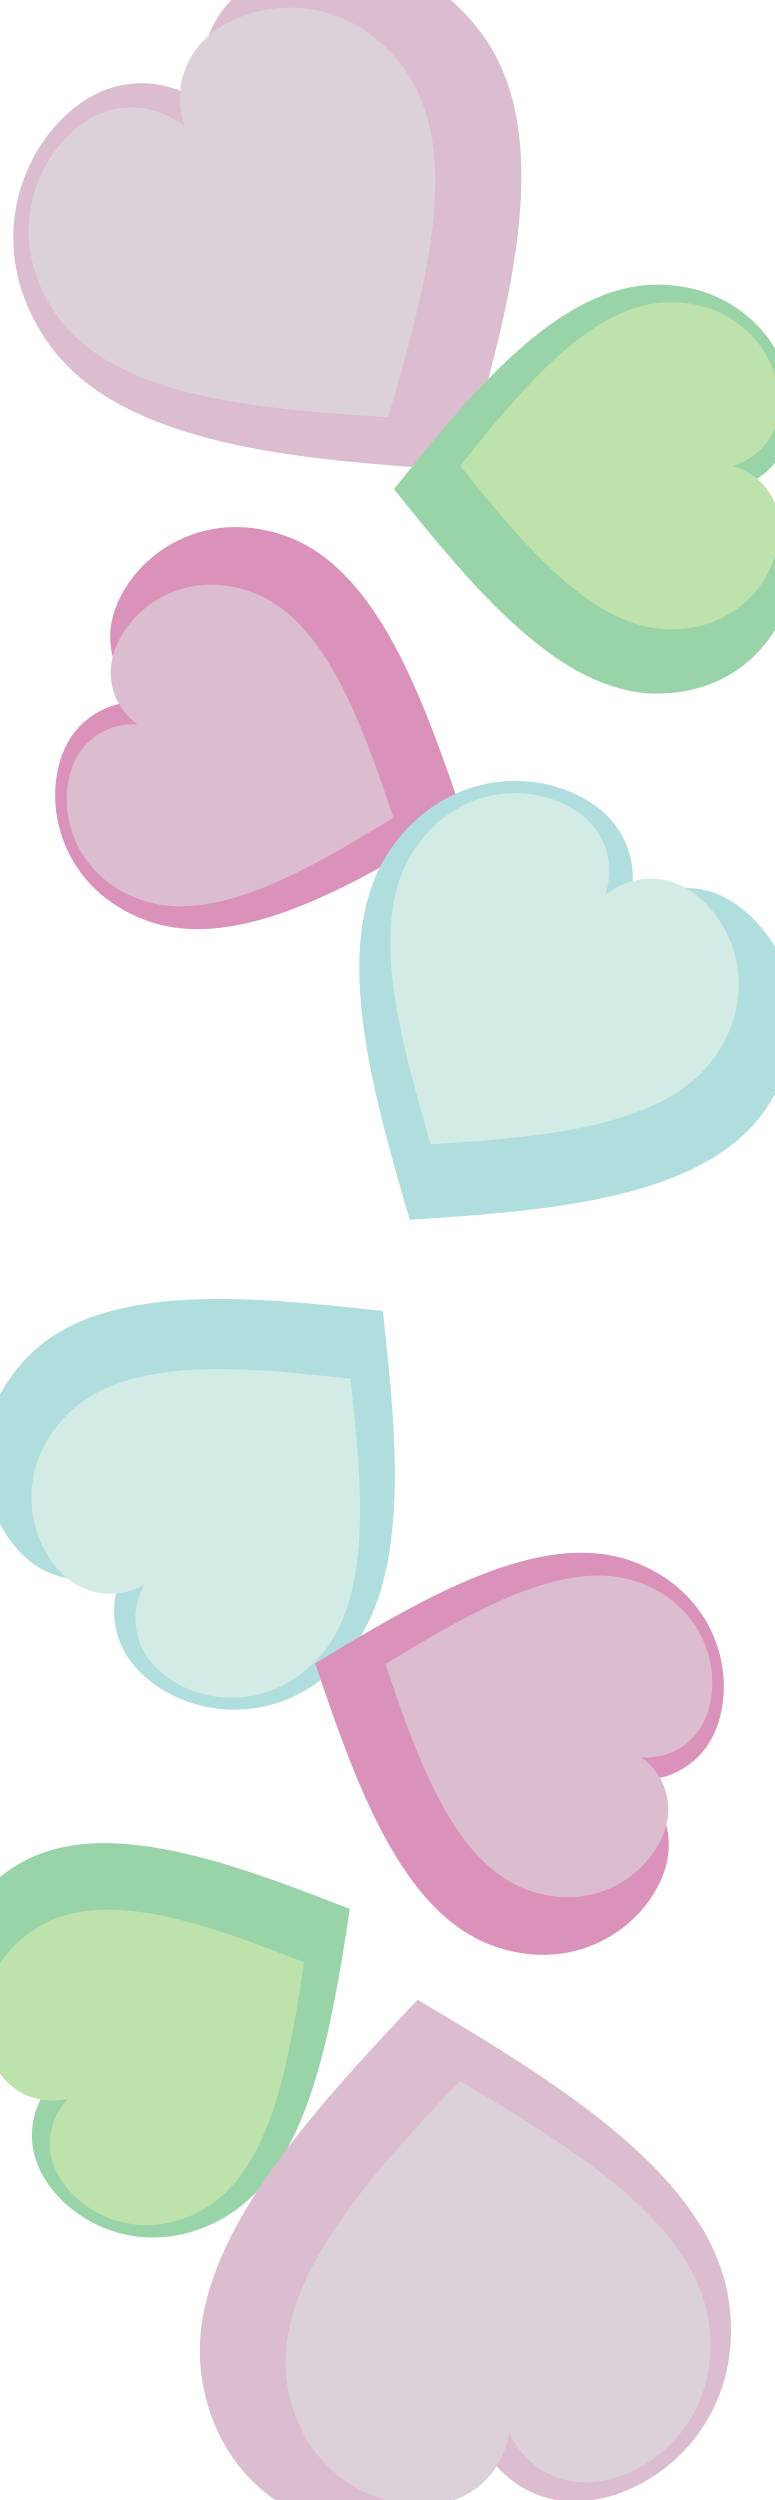
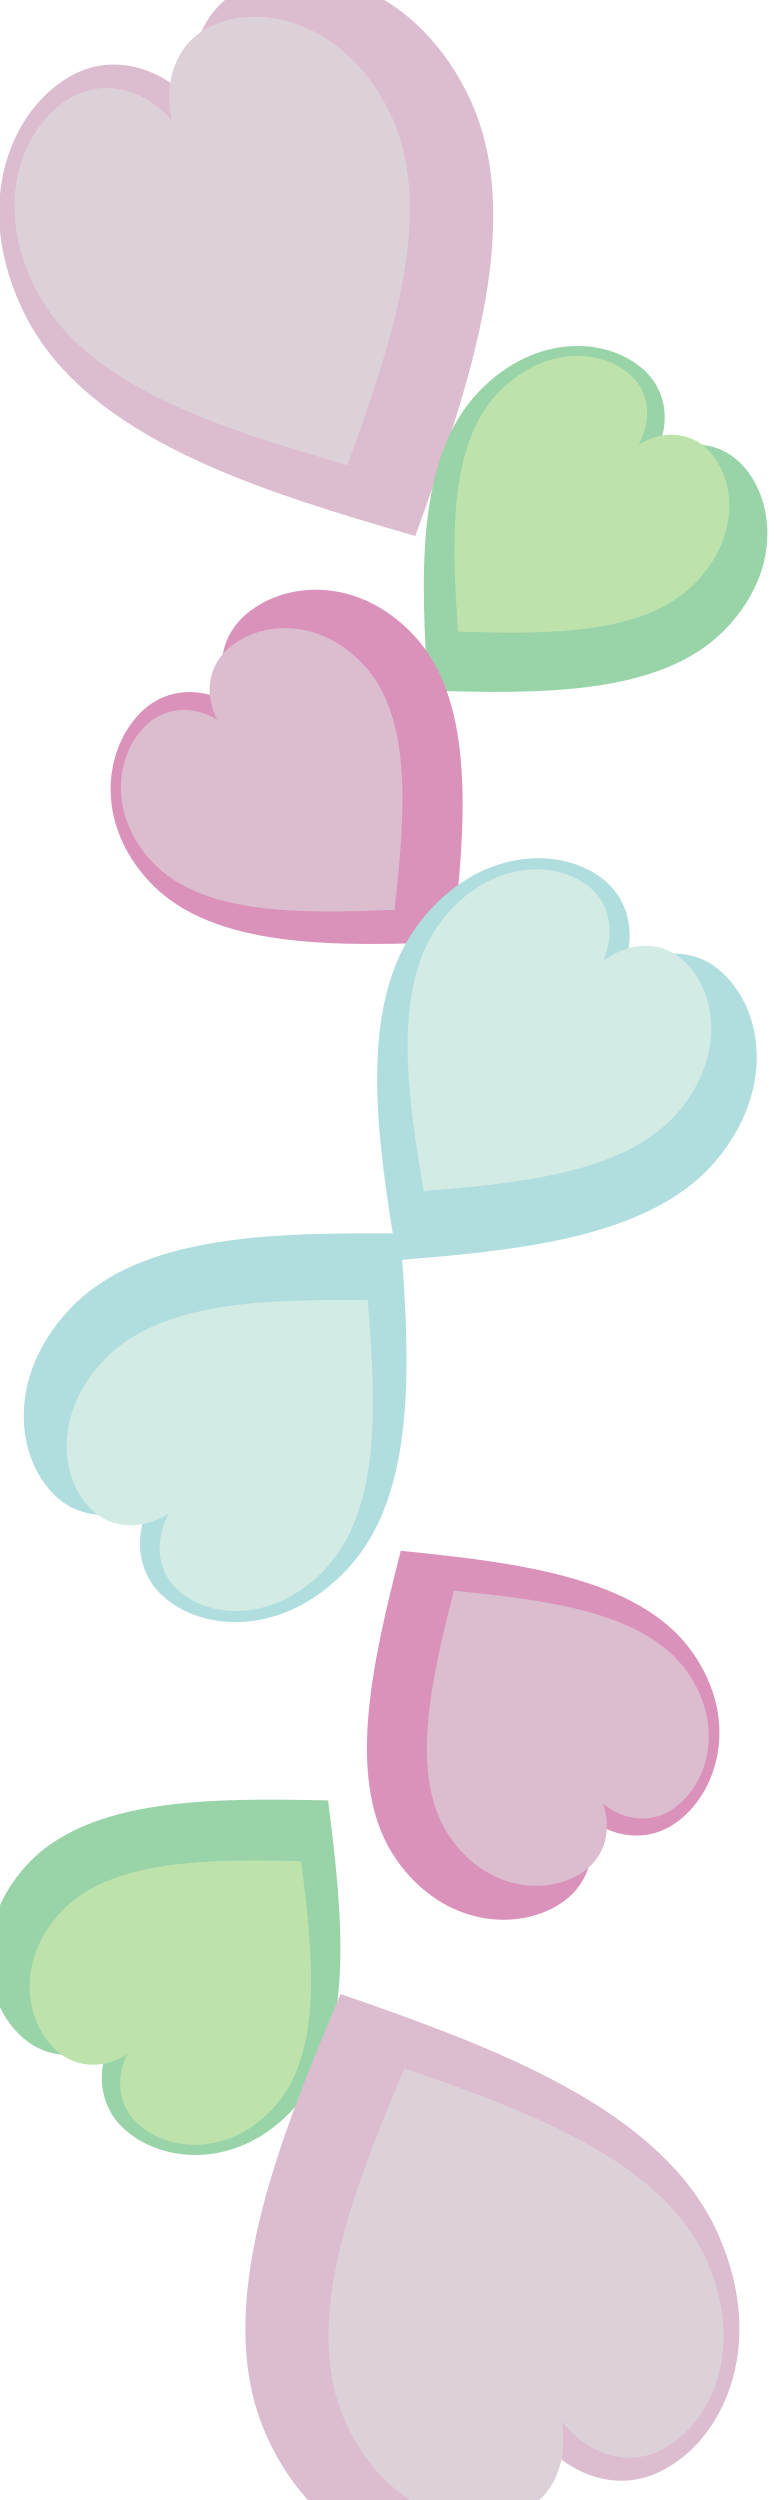
<svg xmlns="http://www.w3.org/2000/svg" viewBox="0 0 171 552" preserveAspectRatio="none">
  <defs>
    <path id="heart" d="M0 10C-5 6-10.5 1.5-10.5-3.5C-10.5-8-7-10.5-4-10.5C-2-10.5-.5-9.2 0-7.5C.5-9.2 2-10.5 4-10.5C7-10.5 10.5-8 10.5-3.5C10.5 1.5 5 6 0 10Z" />
  </defs>
-   <g transform="translate(70 58) rotate(-35) scale(5.6)">
+   <g transform="translate(64 64) rotate(-27) scale(5.2 6.1)">
    <use href="#heart" fill="#dcbccf" />
    <use href="#heart" fill="#ddd1d9" transform="translate(-1.2 -1.4) scale(.8)" />
  </g>
-   <g transform="translate(130 108) rotate(90) scale(4.3)">
+   <g transform="translate(123 123) rotate(44) scale(3.6 4.1)">
    <use href="#heart" fill="#99d3a8" />
    <use href="#heart" fill="#bee2ac" transform="translate(-1.2 -1.4) scale(.8)" />
  </g>
-   <g transform="translate(62 166) rotate(-70) scale(4.3)">
+   <g transform="translate(72 178) rotate(-43) scale(3.8 4.1)">
    <use href="#heart" fill="#da91ba" />
    <use href="#heart" fill="#dcbccf" transform="translate(-1.2 -1.4) scale(.8)" />
  </g>
-   <g transform="translate(118 230) rotate(35) scale(4.8)">
+   <g transform="translate(116 242) rotate(38) scale(4.0 4.6)">
    <use href="#heart" fill="#b0dede" />
    <use href="#heart" fill="#d2ebe5" transform="translate(-1.2 -1.4) scale(.8)" />
  </g>
-   <g transform="translate(52 322) rotate(-135) scale(4.6)">
+   <g transform="translate(57 306) rotate(-137) scale(4.0 4.6)">
    <use href="#heart" fill="#b0dede" />
    <use href="#heart" fill="#d2ebe5" transform="translate(-1.2 -1.4) scale(.8)" />
  </g>
-   <g transform="translate(110 382) rotate(110) scale(4.3)">
+   <g transform="translate(112 376) rotate(145) scale(3.8 4.1)">
    <use href="#heart" fill="#da91ba" />
    <use href="#heart" fill="#dcbccf" transform="translate(-1.2 -1.4) scale(.8)" />
  </g>
-   <g transform="translate(40 443) rotate(-120) scale(4.3)">
+   <g transform="translate(45 428) rotate(-138) scale(3.8 4.1)">
    <use href="#heart" fill="#99d3a8" />
    <use href="#heart" fill="#bee2ac" transform="translate(-1.2 -1.4) scale(.8)" />
  </g>
-   <g transform="translate(100 497) rotate(172) scale(5.6)">
+   <g transform="translate(100 496) rotate(156) scale(5.2 6.1)">
    <use href="#heart" fill="#dcbccf" />
    <use href="#heart" fill="#ddd1d9" transform="translate(-1.2 -1.4) scale(.8)" />
  </g>
</svg>
